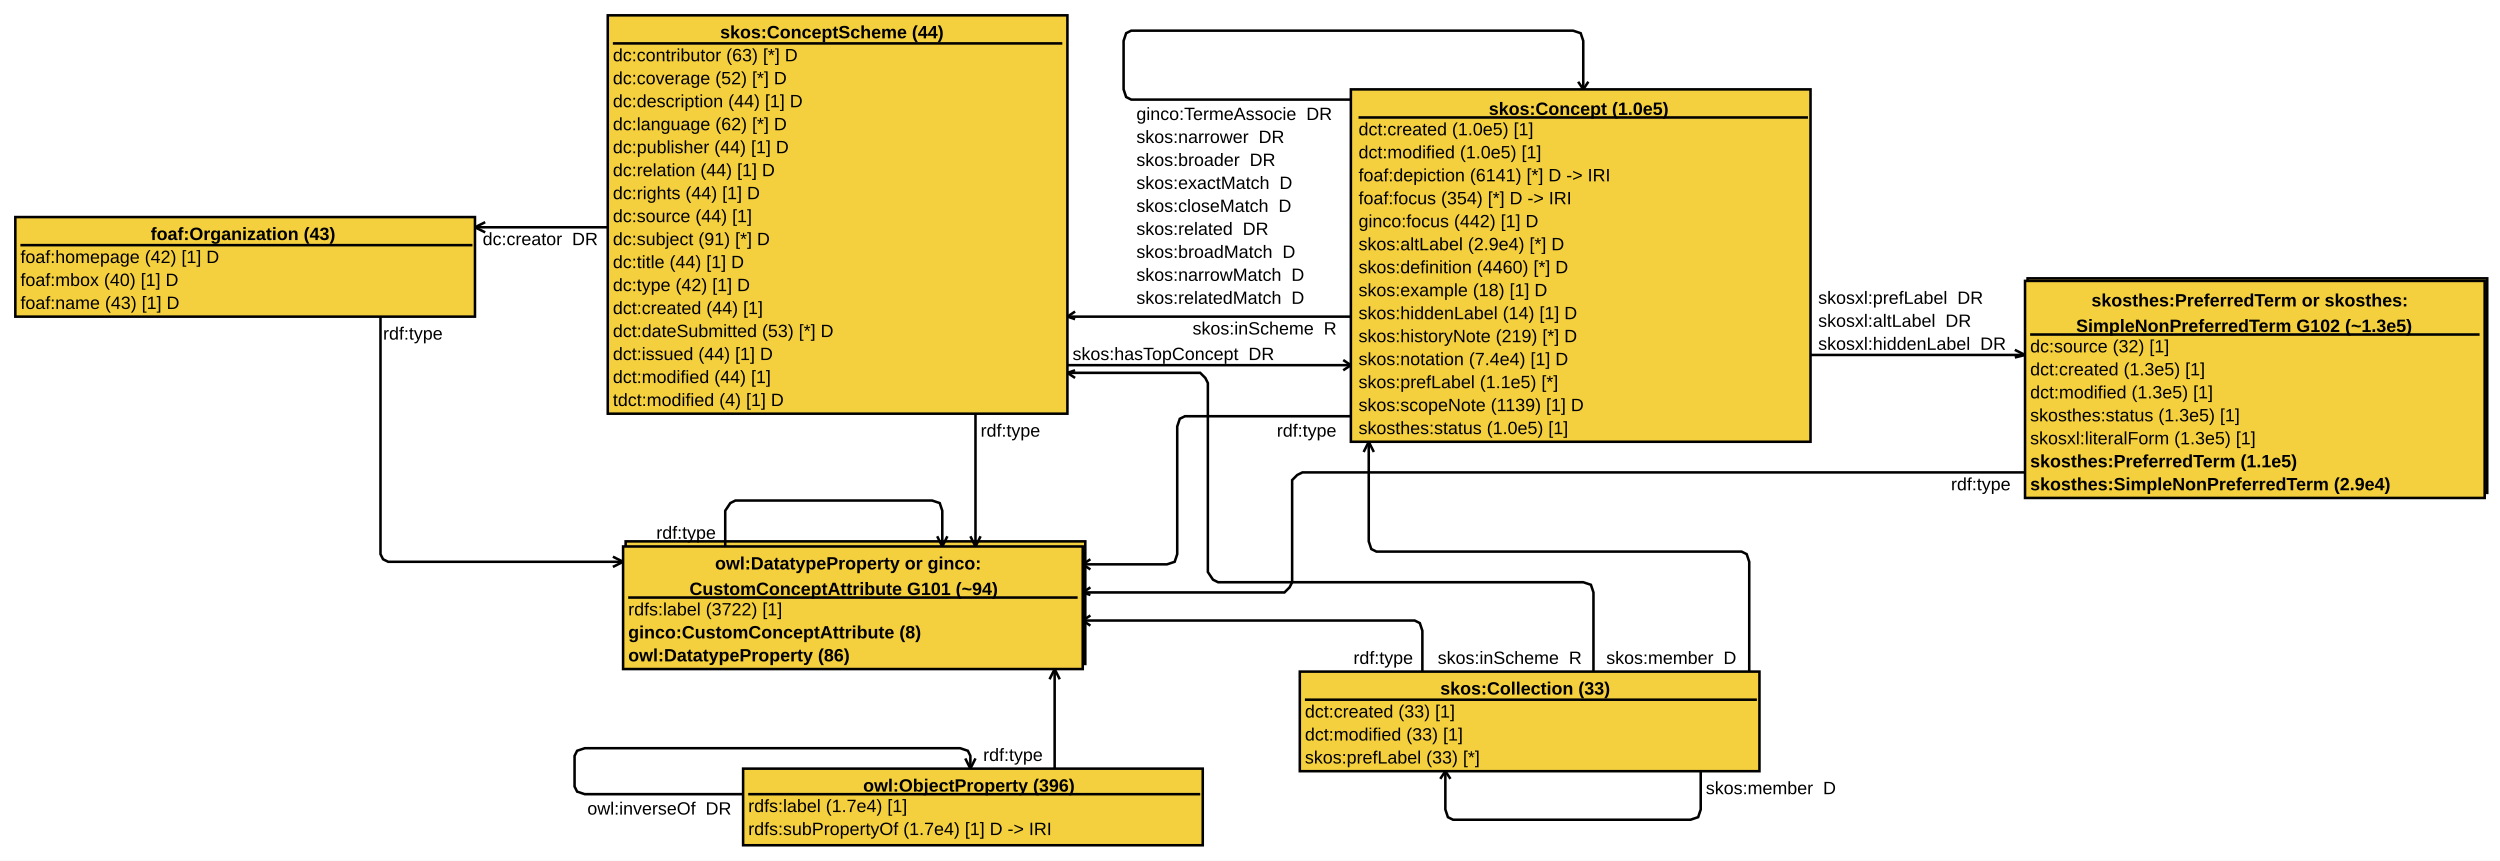
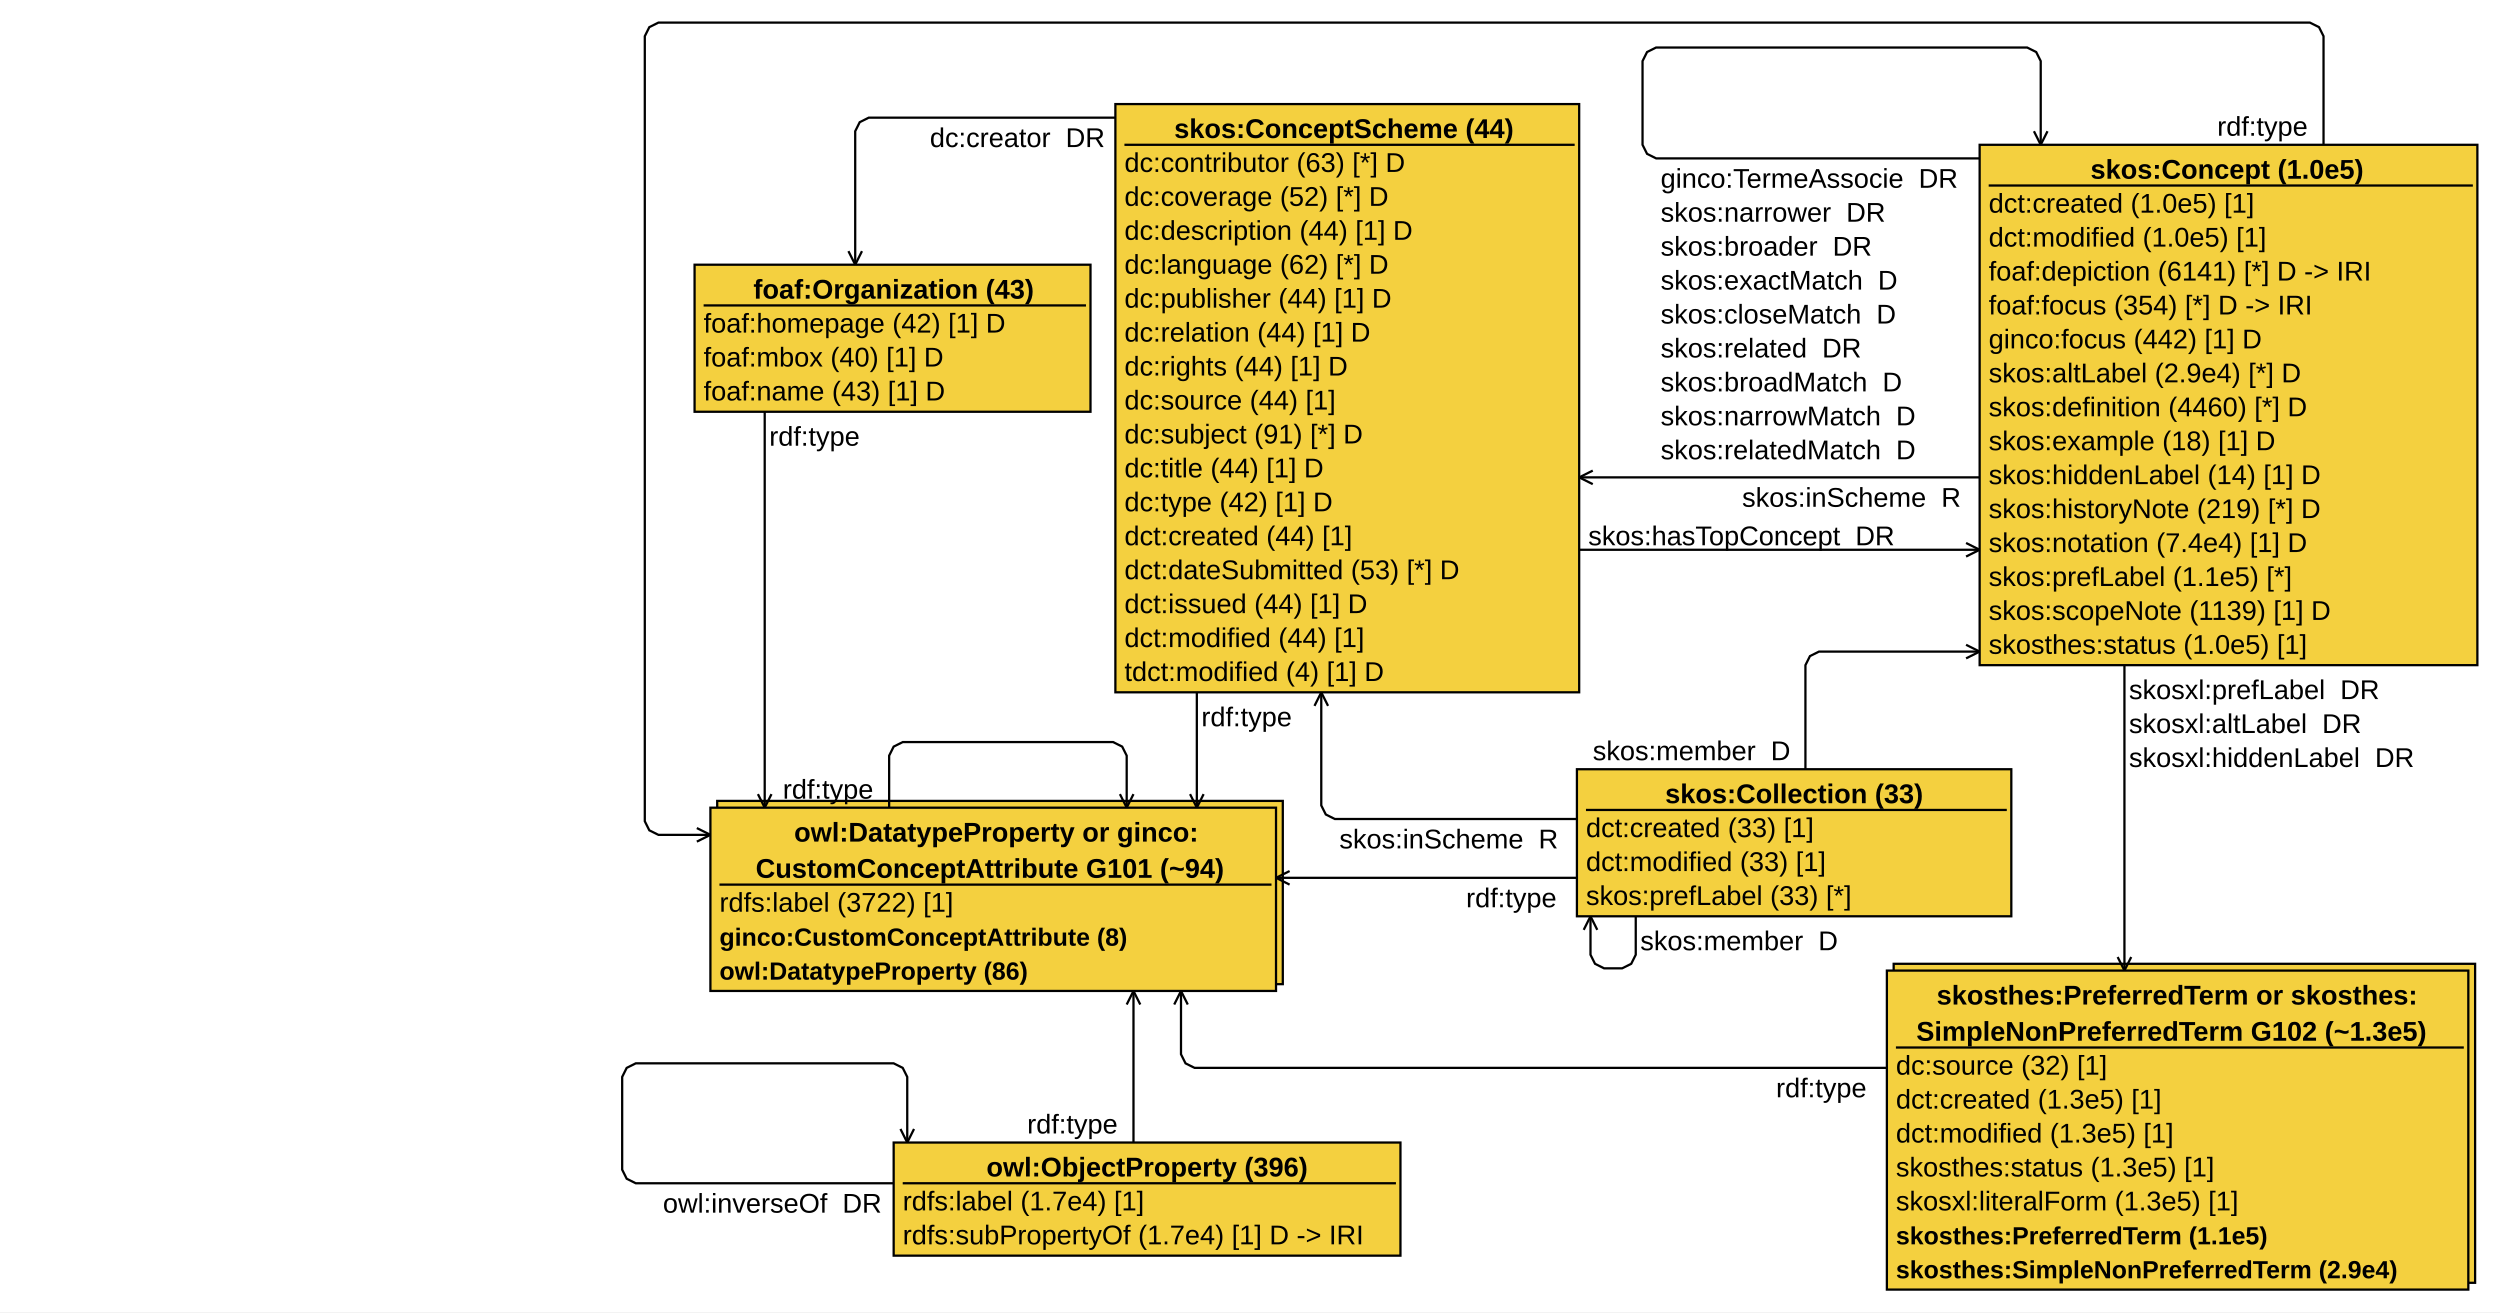
- <svg xmlns="http://www.w3.org/2000/svg" version="1.1" xml:space="preserve" width="979" height="337" viewBox="0 0 979 337">
+ <svg xmlns="http://www.w3.org/2000/svg" version="1.1" xml:space="preserve" width="1105" height="580" viewBox="0 0 1105 580">
 onmousemove="movetip(evt)" onmouseup="endmove()"&gt;
<rect x="0" y="0" width="100%" height="100%" style="fill:White;" />
  <defs>
    <linearGradient id="activ1" x1="0%" y1="0%" x2="100%" y2="0%">
      <stop offset="0%" style="stop-color:#FFFF00;stop-opacity:1" />
      <stop offset="100%" style="stop-color:#FFFFF0;stop-opacity:1" />
    </linearGradient>
  </defs>
+   <g id="2002675628">
+     <polygon points="875,64 1095,64 1095,294 875,294 " style="fill:#F4D03F; stroke-width:1;stroke:Black;" />
+     <text style="font-family:Arial;font-size:12px;kerning:0;word-spacing:-1px;fill:Black;font-weight:bold;">
+       <tspan x="924" y="79">skos:Concept (1.0e5)</tspan>
+     </text>
+     <line x1="879" y1="82" x2="1093" y2="82" style="stroke-width:1;stroke:Black;" />
+     <text style="font-family:Arial;font-size:12px;kerning:0;word-spacing:-1px;fill:Black;">
+       <tspan x="879" y="94">dct:created (1.0e5) [1] </tspan>
+       <tspan x="879" y="109">dct:modified (1.0e5) [1] </tspan>
+       <tspan x="879" y="124">foaf:depiction (6141) [*] D -&gt; IRI</tspan>
+       <tspan x="879" y="139">foaf:focus (354) [*] D -&gt; IRI</tspan>
+       <tspan x="879" y="154">ginco:focus (442) [1] D</tspan>
+       <tspan x="879" y="169">skos:altLabel (2.9e4) [*] D</tspan>
+       <tspan x="879" y="184">skos:definition (4460) [*] D</tspan>
+       <tspan x="879" y="199">skos:example (18) [1] D</tspan>
+       <tspan x="879" y="214">skos:hiddenLabel (14) [1] D</tspan>
+       <tspan x="879" y="229">skos:historyNote (219) [*] D</tspan>
+       <tspan x="879" y="244">skos:notation (7.4e4) [1] D</tspan>
+       <tspan x="879" y="259">skos:prefLabel (1.1e5) [*] </tspan>
+       <tspan x="879" y="274">skos:scopeNote (1139) [1] D</tspan>
+       <tspan x="879" y="289">skosthes:status (1.0e5) [1] </tspan>
+     </text>
+   </g>
  <g id="2002675683">
-     <polygon points="238,6 418,6 418,162 238,162 " style="fill:#F4D03F; stroke-width:1;stroke:Black;" />
-     <text style="font-family:Arial;font-size:7px;kerning:0;word-spacing:-1px;fill:Black;font-weight:bold;">
-       <tspan x="282" y="15">skos:ConceptScheme (44)</tspan>
-     </text>
-     <line x1="240" y1="17" x2="416" y2="17" style="stroke-width:1;stroke:Black;" />
-     <text style="font-family:Arial;font-size:7px;kerning:0;word-spacing:-1px;fill:Black;">
-       <tspan x="240" y="24">dc:contributor (63) [*] D</tspan>
-       <tspan x="240" y="33">dc:coverage (52) [*] D</tspan>
-       <tspan x="240" y="42">dc:description (44) [1] D</tspan>
-       <tspan x="240" y="51">dc:language (62) [*] D</tspan>
-       <tspan x="240" y="60">dc:publisher (44) [1] D</tspan>
-       <tspan x="240" y="69">dc:relation (44) [1] D</tspan>
-       <tspan x="240" y="78">dc:rights (44) [1] D</tspan>
-       <tspan x="240" y="87">dc:source (44) [1] </tspan>
-       <tspan x="240" y="96">dc:subject (91) [*] D</tspan>
-       <tspan x="240" y="105">dc:title (44) [1] D</tspan>
-       <tspan x="240" y="114">dc:type (42) [1] D</tspan>
-       <tspan x="240" y="123">dct:created (44) [1] </tspan>
-       <tspan x="240" y="132">dct:dateSubmitted (53) [*] D</tspan>
-       <tspan x="240" y="141">dct:issued (44) [1] D</tspan>
-       <tspan x="240" y="150">dct:modified (44) [1] </tspan>
-       <tspan x="240" y="159">tdct:modified (4) [1] D</tspan>
+     <polygon points="493,46 698,46 698,306 493,306 " style="fill:#F4D03F; stroke-width:1;stroke:Black;" />
+     <text style="font-family:Arial;font-size:12px;kerning:0;word-spacing:-1px;fill:Black;font-weight:bold;">
+       <tspan x="519" y="61">skos:ConceptScheme (44)</tspan>
+     </text>
+     <line x1="497" y1="64" x2="696" y2="64" style="stroke-width:1;stroke:Black;" />
+     <text style="font-family:Arial;font-size:12px;kerning:0;word-spacing:-1px;fill:Black;">
+       <tspan x="497" y="76">dc:contributor (63) [*] D</tspan>
+       <tspan x="497" y="91">dc:coverage (52) [*] D</tspan>
+       <tspan x="497" y="106">dc:description (44) [1] D</tspan>
+       <tspan x="497" y="121">dc:language (62) [*] D</tspan>
+       <tspan x="497" y="136">dc:publisher (44) [1] D</tspan>
+       <tspan x="497" y="151">dc:relation (44) [1] D</tspan>
+       <tspan x="497" y="166">dc:rights (44) [1] D</tspan>
+       <tspan x="497" y="181">dc:source (44) [1] </tspan>
+       <tspan x="497" y="196">dc:subject (91) [*] D</tspan>
+       <tspan x="497" y="211">dc:title (44) [1] D</tspan>
+       <tspan x="497" y="226">dc:type (42) [1] D</tspan>
+       <tspan x="497" y="241">dct:created (44) [1] </tspan>
+       <tspan x="497" y="256">dct:dateSubmitted (53) [*] D</tspan>
+       <tspan x="497" y="271">dct:issued (44) [1] D</tspan>
+       <tspan x="497" y="286">dct:modified (44) [1] </tspan>
+       <tspan x="497" y="301">tdct:modified (4) [1] D</tspan>
+     </text>
+   </g>
+   <g id="2002675650">
+     <polygon points="317,354 567,354 567,435 317,435 " style="fill:#F4D03F; stroke-width:1;stroke:Black;" />
+     <polygon points="314,357 564,357 564,438 314,438 " style="fill:#F4D03F; stroke-width:1;stroke:Black;" />
+     <text style="font-family:Arial;font-size:12px;kerning:0;word-spacing:-1px;fill:Black;font-weight:bold;">
+       <tspan x="351" y="372">owl:DatatypeProperty or ginco:</tspan>
+       <tspan x="334" y="388">CustomConceptAttribute G101 (~94)</tspan>
+     </text>
+     <line x1="318" y1="391" x2="562" y2="391" style="stroke-width:1;stroke:Black;" />
+     <text style="font-family:Arial;font-size:12px;kerning:0;word-spacing:-1px;fill:Black;">
+       <tspan x="318" y="403">rdfs:label (3722) [1] </tspan>
+     </text>
+     <text style="font-family:Arial;font-size:11px;kerning:0;word-spacing:-1px;fill:Black;font-weight:bold;">
+       <tspan x="318" y="418">ginco:CustomConceptAttribute (8)</tspan>
+       <tspan x="318" y="433">owl:DatatypeProperty (86)</tspan>
+     </text>
+   </g>
+   <g id="2002675672">
+     <polygon points="395,505 619,505 619,555 395,555 " style="fill:#F4D03F; stroke-width:1;stroke:Black;" />
+     <text style="font-family:Arial;font-size:12px;kerning:0;word-spacing:-1px;fill:Black;font-weight:bold;">
+       <tspan x="436" y="520">owl:ObjectProperty (396)</tspan>
+     </text>
+     <line x1="399" y1="523" x2="617" y2="523" style="stroke-width:1;stroke:Black;" />
+     <text style="font-family:Arial;font-size:12px;kerning:0;word-spacing:-1px;fill:Black;">
+       <tspan x="399" y="535">rdfs:label (1.7e4) [1] </tspan>
+       <tspan x="399" y="550">rdfs:subPropertyOf (1.7e4) [1] D -&gt; IRI</tspan>
+     </text>
+   </g>
+   <g id="2002675639">
+     <polygon points="307,117 482,117 482,182 307,182 " style="fill:#F4D03F; stroke-width:1;stroke:Black;" />
+     <text style="font-family:Arial;font-size:12px;kerning:0;word-spacing:-1px;fill:Black;font-weight:bold;">
+       <tspan x="333" y="132">foaf:Organization (43)</tspan>
+     </text>
+     <line x1="311" y1="135" x2="480" y2="135" style="stroke-width:1;stroke:Black;" />
+     <text style="font-family:Arial;font-size:12px;kerning:0;word-spacing:-1px;fill:Black;">
+       <tspan x="311" y="147">foaf:homepage (42) [1] D</tspan>
+       <tspan x="311" y="162">foaf:mbox (40) [1] D</tspan>
+       <tspan x="311" y="177">foaf:name (43) [1] D</tspan>
+     </text>
+   </g>
+   <g id="2002675661">
+     <polygon points="697,340 889,340 889,405 697,405 " style="fill:#F4D03F; stroke-width:1;stroke:Black;" />
+     <text style="font-family:Arial;font-size:12px;kerning:0;word-spacing:-1px;fill:Black;font-weight:bold;">
+       <tspan x="736" y="355">skos:Collection (33)</tspan>
+     </text>
+     <line x1="701" y1="358" x2="887" y2="358" style="stroke-width:1;stroke:Black;" />
+     <text style="font-family:Arial;font-size:12px;kerning:0;word-spacing:-1px;fill:Black;">
+       <tspan x="701" y="370">dct:created (33) [1] </tspan>
+       <tspan x="701" y="385">dct:modified (33) [1] </tspan>
+       <tspan x="701" y="400">skos:prefLabel (33) [*] </tspan>
    </text>
  </g>
  <g id="2002675694">
-     <polygon points="794,109 974,109 974,193 794,193 " style="fill:#F4D03F; stroke-width:1;stroke:Black;" />
-     <polygon points="793,110 973,110 973,195 793,195 " style="fill:#F4D03F; stroke-width:1;stroke:Black;" />
-     <text style="font-family:Arial;font-size:7px;kerning:0;word-spacing:-1px;fill:Black;font-weight:bold;">
-       <tspan x="819" y="120">skosthes:PreferredTerm or skosthes:</tspan>
-       <tspan x="813" y="130">SimpleNonPreferredTerm G102 (~1.3e5)</tspan>
-     </text>
-     <line x1="795" y1="131" x2="971" y2="131" style="stroke-width:1;stroke:Black;" />
-     <text style="font-family:Arial;font-size:7px;kerning:0;word-spacing:-1px;fill:Black;">
-       <tspan x="795" y="138">dc:source (32) [1] </tspan>
-       <tspan x="795" y="147">dct:created (1.3e5) [1] </tspan>
-       <tspan x="795" y="156">dct:modified (1.3e5) [1] </tspan>
-       <tspan x="795" y="165">skosthes:status (1.3e5) [1] </tspan>
-       <tspan x="795" y="174">skosxl:literalForm (1.3e5) [1] </tspan>
-     </text>
-     <text style="font-family:Arial;font-size:7px;kerning:0;word-spacing:-1px;fill:Black;font-weight:bold;">
-       <tspan x="795" y="183">skosthes:PreferredTerm (1.1e5)</tspan>
-       <tspan x="795" y="192">skosthes:SimpleNonPreferredTerm (2.9e4)</tspan>
-     </text>
-   </g>
-   <g id="2002675672">
-     <polygon points="291,301 471,301 471,331 291,331 " style="fill:#F4D03F; stroke-width:1;stroke:Black;" />
-     <text style="font-family:Arial;font-size:7px;kerning:0;word-spacing:-1px;fill:Black;font-weight:bold;">
-       <tspan x="338" y="310">owl:ObjectProperty (396)</tspan>
-     </text>
-     <line x1="293" y1="311" x2="470" y2="311" style="stroke-width:1;stroke:Black;" />
-     <text style="font-family:Arial;font-size:7px;kerning:0;word-spacing:-1px;fill:Black;">
-       <tspan x="293" y="318">rdfs:label (1.7e4) [1] </tspan>
-       <tspan x="293" y="327">rdfs:subPropertyOf (1.7e4) [1] D -&gt; IRI</tspan>
-     </text>
-   </g>
-   <g id="2002675650">
-     <polygon points="245,212 425,212 425,260 245,260 " style="fill:#F4D03F; stroke-width:1;stroke:Black;" />
-     <polygon points="244,214 424,214 424,262 244,262 " style="fill:#F4D03F; stroke-width:1;stroke:Black;" />
-     <text style="font-family:Arial;font-size:7px;kerning:0;word-spacing:-1px;fill:Black;font-weight:bold;">
-       <tspan x="280" y="223">owl:DatatypeProperty or ginco:</tspan>
-       <tspan x="270" y="233">CustomConceptAttribute G101 (~94)</tspan>
-     </text>
-     <line x1="246" y1="234" x2="422" y2="234" style="stroke-width:1;stroke:Black;" />
-     <text style="font-family:Arial;font-size:7px;kerning:0;word-spacing:-1px;fill:Black;">
-       <tspan x="246" y="241">rdfs:label (3722) [1] </tspan>
-     </text>
-     <text style="font-family:Arial;font-size:7px;kerning:0;word-spacing:-1px;fill:Black;font-weight:bold;">
-       <tspan x="246" y="250">ginco:CustomConceptAttribute (8)</tspan>
-       <tspan x="246" y="259">owl:DatatypeProperty (86)</tspan>
-     </text>
-   </g>
-   <g id="2002675639">
-     <polygon points="6,85 186,85 186,124 6,124 " style="fill:#F4D03F; stroke-width:1;stroke:Black;" />
-     <text style="font-family:Arial;font-size:7px;kerning:0;word-spacing:-1px;fill:Black;font-weight:bold;">
-       <tspan x="59" y="94">foaf:Organization (43)</tspan>
-     </text>
-     <line x1="8" y1="96" x2="185" y2="96" style="stroke-width:1;stroke:Black;" />
-     <text style="font-family:Arial;font-size:7px;kerning:0;word-spacing:-1px;fill:Black;">
-       <tspan x="8" y="103">foaf:homepage (42) [1] D</tspan>
-       <tspan x="8" y="112">foaf:mbox (40) [1] D</tspan>
-       <tspan x="8" y="121">foaf:name (43) [1] D</tspan>
-     </text>
-   </g>
-   <g id="2002675661">
-     <polygon points="509,263 689,263 689,302 509,302 " style="fill:#F4D03F; stroke-width:1;stroke:Black;" />
-     <text style="font-family:Arial;font-size:7px;kerning:0;word-spacing:-1px;fill:Black;font-weight:bold;">
-       <tspan x="564" y="272">skos:Collection (33)</tspan>
-     </text>
-     <line x1="511" y1="274" x2="688" y2="274" style="stroke-width:1;stroke:Black;" />
-     <text style="font-family:Arial;font-size:7px;kerning:0;word-spacing:-1px;fill:Black;">
-       <tspan x="511" y="281">dct:created (33) [1] </tspan>
-       <tspan x="511" y="290">dct:modified (33) [1] </tspan>
-       <tspan x="511" y="299">skos:prefLabel (33) [*] </tspan>
-     </text>
-   </g>
-   <g id="2002675628">
-     <polygon points="529,35 709,35 709,173 529,173 " style="fill:#F4D03F; stroke-width:1;stroke:Black;" />
-     <text style="font-family:Arial;font-size:7px;kerning:0;word-spacing:-1px;fill:Black;font-weight:bold;">
-       <tspan x="583" y="45">skos:Concept (1.0e5)</tspan>
-     </text>
-     <line x1="532" y1="46" x2="708" y2="46" style="stroke-width:1;stroke:Black;" />
-     <text style="font-family:Arial;font-size:7px;kerning:0;word-spacing:-1px;fill:Black;">
-       <tspan x="532" y="53">dct:created (1.0e5) [1] </tspan>
-       <tspan x="532" y="62">dct:modified (1.0e5) [1] </tspan>
-       <tspan x="532" y="71">foaf:depiction (6141) [*] D -&gt; IRI</tspan>
-       <tspan x="532" y="80">foaf:focus (354) [*] D -&gt; IRI</tspan>
-       <tspan x="532" y="89">ginco:focus (442) [1] D</tspan>
-       <tspan x="532" y="98">skos:altLabel (2.9e4) [*] D</tspan>
-       <tspan x="532" y="107">skos:definition (4460) [*] D</tspan>
-       <tspan x="532" y="116">skos:example (18) [1] D</tspan>
-       <tspan x="532" y="125">skos:hiddenLabel (14) [1] D</tspan>
-       <tspan x="532" y="134">skos:historyNote (219) [*] D</tspan>
-       <tspan x="532" y="143">skos:notation (7.4e4) [1] D</tspan>
-       <tspan x="532" y="152">skos:prefLabel (1.1e5) [*] </tspan>
-       <tspan x="532" y="161">skos:scopeNote (1139) [1] D</tspan>
-       <tspan x="532" y="170">skosthes:status (1.0e5) [1] </tspan>
+     <polygon points="837,426 1094,426 1094,567 837,567 " style="fill:#F4D03F; stroke-width:1;stroke:Black;" />
+     <polygon points="834,429 1091,429 1091,570 834,570 " style="fill:#F4D03F; stroke-width:1;stroke:Black;" />
+     <text style="font-family:Arial;font-size:12px;kerning:0;word-spacing:-1px;fill:Black;font-weight:bold;">
+       <tspan x="856" y="444">skosthes:PreferredTerm or skosthes:</tspan>
+       <tspan x="847" y="460">SimpleNonPreferredTerm G102 (~1.3e5)</tspan>
+     </text>
+     <line x1="838" y1="463" x2="1089" y2="463" style="stroke-width:1;stroke:Black;" />
+     <text style="font-family:Arial;font-size:12px;kerning:0;word-spacing:-1px;fill:Black;">
+       <tspan x="838" y="475">dc:source (32) [1] </tspan>
+       <tspan x="838" y="490">dct:created (1.3e5) [1] </tspan>
+       <tspan x="838" y="505">dct:modified (1.3e5) [1] </tspan>
+       <tspan x="838" y="520">skosthes:status (1.3e5) [1] </tspan>
+       <tspan x="838" y="535">skosxl:literalForm (1.3e5) [1] </tspan>
+     </text>
+     <text style="font-family:Arial;font-size:11px;kerning:0;word-spacing:-1px;fill:Black;font-weight:bold;">
+       <tspan x="838" y="550">skosthes:PreferredTerm (1.1e5)</tspan>
+       <tspan x="838" y="565">skosthes:SimpleNonPreferredTerm (2.9e4)</tspan>
    </text>
  </g>
  <g id="2002675553">
-     <path d="M557,263 L557,247 556,244 554,243 424,243 " style="fill:none;stroke-width:1;stroke:Black;" />
-     <line x1="427" y1="241" x2="424" y2="243" style="stroke-width:1;stroke:Black;" />
-     <line x1="427" y1="245" x2="424" y2="243" style="stroke-width:1;stroke:Black;" />
-     <text style="font-family:Arial;font-size:7px;kerning:0;word-spacing:-1px;fill:Black;">
-       <tspan x="530" y="260">rdf:type  </tspan>
+     <path d="M697,388 L564,388 " style="fill:none;stroke-width:1;stroke:Black;" />
+     <line x1="570" y1="385" x2="564" y2="388" style="stroke-width:1;stroke:Black;" />
+     <line x1="570" y1="391" x2="564" y2="388" style="stroke-width:1;stroke:Black;" />
+     <text style="font-family:Arial;font-size:12px;kerning:0;word-spacing:-1px;fill:Black;">
+       <tspan x="648" y="401">rdf:type  </tspan>
+     </text>
+   </g>
+   <g id="2002675578">
+     <path d="M698,243 L875,243 " style="fill:none;stroke-width:1;stroke:Black;" />
+     <line x1="869" y1="240" x2="875" y2="243" style="stroke-width:1;stroke:Black;" />
+     <line x1="869" y1="246" x2="875" y2="243" style="stroke-width:1;stroke:Black;" />
+     <text style="font-family:Arial;font-size:12px;kerning:0;word-spacing:-1px;fill:Black;">
+       <tspan x="702" y="241">skos:hasTopConcept  DR</tspan>
+     </text>
+   </g>
+   <g id="2002675593">
+     <path d="M875,211 L698,211 " style="fill:none;stroke-width:1;stroke:Black;" />
+     <line x1="704" y1="208" x2="698" y2="211" style="stroke-width:1;stroke:Black;" />
+     <line x1="704" y1="214" x2="698" y2="211" style="stroke-width:1;stroke:Black;" />
+     <text style="font-family:Arial;font-size:12px;kerning:0;word-spacing:-1px;fill:Black;">
+       <tspan x="770" y="224">skos:inScheme  R</tspan>
+     </text>
+   </g>
+   <g id="2002675623">
+     <path d="M393,357 L393,334 395,330 399,328 492,328 496,330 498,334 498,357 " style="fill:none;stroke-width:1;stroke:Black;" />
+     <line x1="495" y1="351" x2="498" y2="357" style="stroke-width:1;stroke:Black;" />
+     <line x1="501" y1="351" x2="498" y2="357" style="stroke-width:1;stroke:Black;" />
+     <text style="font-family:Arial;font-size:12px;kerning:0;word-spacing:-1px;fill:Black;">
+       <tspan x="346" y="353">rdf:type  </tspan>
+     </text>
+   </g>
+   <g id="2002675558">
+     <path d="M338,182 L338,357 " style="fill:none;stroke-width:1;stroke:Black;" />
+     <line x1="335" y1="351" x2="338" y2="357" style="stroke-width:1;stroke:Black;" />
+     <line x1="341" y1="351" x2="338" y2="357" style="stroke-width:1;stroke:Black;" />
+     <text style="font-family:Arial;font-size:12px;kerning:0;word-spacing:-1px;fill:Black;">
+       <tspan x="340" y="197">rdf:type  </tspan>
+     </text>
+   </g>
+   <g id="2002675583">
+     <path d="M529,306 L529,357 " style="fill:none;stroke-width:1;stroke:Black;" />
+     <line x1="526" y1="351" x2="529" y2="357" style="stroke-width:1;stroke:Black;" />
+     <line x1="532" y1="351" x2="529" y2="357" style="stroke-width:1;stroke:Black;" />
+     <text style="font-family:Arial;font-size:12px;kerning:0;word-spacing:-1px;fill:Black;">
+       <tspan x="531" y="321">rdf:type  </tspan>
+     </text>
+   </g>
+   <g id="2002675573">
+     <path d="M834,472 L528,472 524,470 522,466 522,438 " style="fill:none;stroke-width:1;stroke:Black;" />
+     <line x1="519" y1="444" x2="522" y2="438" style="stroke-width:1;stroke:Black;" />
+     <line x1="525" y1="444" x2="522" y2="438" style="stroke-width:1;stroke:Black;" />
+     <text style="font-family:Arial;font-size:12px;kerning:0;word-spacing:-1px;fill:Black;">
+       <tspan x="785" y="485">rdf:type  </tspan>
+     </text>
+   </g>
+   <g id="2002675618">
+     <path d="M875,70 L732,70 728,68 726,64 726,27 728,23 732,21 896,21 900,23 902,27 902,64 " style="fill:none;stroke-width:1;stroke:Black;" />
+     <line x1="899" y1="58" x2="902" y2="64" style="stroke-width:1;stroke:Black;" />
+     <line x1="905" y1="58" x2="902" y2="64" style="stroke-width:1;stroke:Black;" />
+     <text style="font-family:Arial;font-size:12px;kerning:0;word-spacing:-1px;fill:Black;">
+       <tspan x="734" y="83">ginco:TermeAssocie  DR</tspan>
+       <tspan x="734" y="98">skos:narrower  DR</tspan>
+       <tspan x="734" y="113">skos:broader  DR</tspan>
+       <tspan x="734" y="128">skos:exactMatch  D</tspan>
+       <tspan x="734" y="143">skos:closeMatch  D</tspan>
+       <tspan x="734" y="158">skos:related  DR</tspan>
+       <tspan x="734" y="173">skos:broadMatch  D</tspan>
+       <tspan x="734" y="188">skos:narrowMatch  D</tspan>
+       <tspan x="734" y="203">skos:relatedMatch  D</tspan>
+     </text>
+   </g>
+   <g id="2002675613">
+     <path d="M493,52 L384,52 380,54 378,58 378,117 " style="fill:none;stroke-width:1;stroke:Black;" />
+     <line x1="375" y1="111" x2="378" y2="117" style="stroke-width:1;stroke:Black;" />
+     <line x1="381" y1="111" x2="378" y2="117" style="stroke-width:1;stroke:Black;" />
+     <text style="font-family:Arial;font-size:12px;kerning:0;word-spacing:-1px;fill:Black;">
+       <tspan x="411" y="65">dc:creator  DR</tspan>
+     </text>
+   </g>
+   <g id="2002675603">
+     <path d="M798,340 L798,294 800,290 804,288 875,288 " style="fill:none;stroke-width:1;stroke:Black;" />
+     <line x1="869" y1="285" x2="875" y2="288" style="stroke-width:1;stroke:Black;" />
+     <line x1="869" y1="291" x2="875" y2="288" style="stroke-width:1;stroke:Black;" />
+     <text style="font-family:Arial;font-size:12px;kerning:0;word-spacing:-1px;fill:Black;">
+       <tspan x="704" y="336">skos:member  D</tspan>
+     </text>
+   </g>
+   <g id="2002675548">
+     <path d="M723,405 L723,422 721,426 717,428 709,428 705,426 703,422 703,405 " style="fill:none;stroke-width:1;stroke:Black;" />
+     <line x1="700" y1="411" x2="703" y2="405" style="stroke-width:1;stroke:Black;" />
+     <line x1="706" y1="411" x2="703" y2="405" style="stroke-width:1;stroke:Black;" />
+     <text style="font-family:Arial;font-size:12px;kerning:0;word-spacing:-1px;fill:Black;">
+       <tspan x="725" y="420">skos:member  D</tspan>
+     </text>
+   </g>
+   <g id="2002675568">
+     <path d="M501,505 L501,438 " style="fill:none;stroke-width:1;stroke:Black;" />
+     <line x1="498" y1="444" x2="501" y2="438" style="stroke-width:1;stroke:Black;" />
+     <line x1="504" y1="444" x2="501" y2="438" style="stroke-width:1;stroke:Black;" />
+     <text style="font-family:Arial;font-size:12px;kerning:0;word-spacing:-1px;fill:Black;">
+       <tspan x="454" y="501">rdf:type  </tspan>
    </text>
  </g>
  <g id="2002675563">
-     <path d="M624,263 L624,232 623,229 620,228 477,228 475,227 473,224 473,150 472,148 470,146 418,146 " style="fill:none;stroke-width:1;stroke:Black;" />
-     <line x1="421" y1="145" x2="418" y2="146" style="stroke-width:1;stroke:Black;" />
-     <line x1="421" y1="148" x2="418" y2="146" style="stroke-width:1;stroke:Black;" />
-     <text style="font-family:Arial;font-size:7px;kerning:0;word-spacing:-1px;fill:Black;">
-       <tspan x="563" y="260">skos:inScheme  R</tspan>
-     </text>
-   </g>
-   <g id="2002675578">
-     <path d="M418,143 L529,143 " style="fill:none;stroke-width:1;stroke:Black;" />
-     <line x1="526" y1="141" x2="529" y2="143" style="stroke-width:1;stroke:Black;" />
-     <line x1="526" y1="145" x2="529" y2="143" style="stroke-width:1;stroke:Black;" />
-     <text style="font-family:Arial;font-size:7px;kerning:0;word-spacing:-1px;fill:Black;">
-       <tspan x="420" y="141">skos:hasTopConcept  DR</tspan>
-     </text>
-   </g>
-   <g id="2002675593">
-     <path d="M529,124 L418,124 " style="fill:none;stroke-width:1;stroke:Black;" />
-     <line x1="421" y1="122" x2="418" y2="124" style="stroke-width:1;stroke:Black;" />
-     <line x1="421" y1="125" x2="418" y2="124" style="stroke-width:1;stroke:Black;" />
-     <text style="font-family:Arial;font-size:7px;kerning:0;word-spacing:-1px;fill:Black;">
-       <tspan x="467" y="131">skos:inScheme  R</tspan>
+     <path d="M697,362 L590,362 586,360 584,356 584,306 " style="fill:none;stroke-width:1;stroke:Black;" />
+     <line x1="581" y1="312" x2="584" y2="306" style="stroke-width:1;stroke:Black;" />
+     <line x1="587" y1="312" x2="584" y2="306" style="stroke-width:1;stroke:Black;" />
+     <text style="font-family:Arial;font-size:12px;kerning:0;word-spacing:-1px;fill:Black;">
+       <tspan x="592" y="375">skos:inScheme  R</tspan>
+     </text>
+   </g>
+   <g id="2002675608">
+     <path d="M939,294 L939,429 " style="fill:none;stroke-width:1;stroke:Black;" />
+     <line x1="936" y1="423" x2="939" y2="429" style="stroke-width:1;stroke:Black;" />
+     <line x1="942" y1="423" x2="939" y2="429" style="stroke-width:1;stroke:Black;" />
+     <text style="font-family:Arial;font-size:12px;kerning:0;word-spacing:-1px;fill:Black;">
+       <tspan x="941" y="309">skosxl:prefLabel  DR</tspan>
+       <tspan x="941" y="324">skosxl:altLabel  DR</tspan>
+       <tspan x="941" y="339">skosxl:hiddenLabel  DR</tspan>
    </text>
  </g>
  <g id="2002675598">
-     <path d="M291,311 L229,311 226,310 225,308 225,296 226,294 229,293 376,293 379,294 380,296 380,301 " style="fill:none;stroke-width:1;stroke:Black;" />
-     <line x1="378" y1="297" x2="380" y2="301" style="stroke-width:1;stroke:Black;" />
-     <line x1="382" y1="297" x2="380" y2="301" style="stroke-width:1;stroke:Black;" />
-     <text style="font-family:Arial;font-size:7px;kerning:0;word-spacing:-1px;fill:Black;">
-       <tspan x="230" y="319">owl:inverseOf  DR</tspan>
-     </text>
-   </g>
-   <g id="2002675603">
-     <path d="M685,263 L685,220 684,217 682,216 539,216 537,215 536,212 536,173 " style="fill:none;stroke-width:1;stroke:Black;" />
-     <line x1="534" y1="177" x2="536" y2="173" style="stroke-width:1;stroke:Black;" />
-     <line x1="538" y1="177" x2="536" y2="173" style="stroke-width:1;stroke:Black;" />
-     <text style="font-family:Arial;font-size:7px;kerning:0;word-spacing:-1px;fill:Black;">
-       <tspan x="629" y="260">skos:member  D</tspan>
-     </text>
-   </g>
-   <g id="2002675608">
-     <path d="M709,139 L793,139 " style="fill:none;stroke-width:1;stroke:Black;" />
-     <line x1="789" y1="137" x2="793" y2="139" style="stroke-width:1;stroke:Black;" />
-     <line x1="789" y1="140" x2="793" y2="139" style="stroke-width:1;stroke:Black;" />
-     <text style="font-family:Arial;font-size:7px;kerning:0;word-spacing:-1px;fill:Black;">
-       <tspan x="712" y="119">skosxl:prefLabel  DR</tspan>
-       <tspan x="712" y="128">skosxl:altLabel  DR</tspan>
-       <tspan x="712" y="137">skosxl:hiddenLabel  DR</tspan>
-     </text>
-   </g>
-   <g id="2002675613">
-     <path d="M238,89 L186,89 " style="fill:none;stroke-width:1;stroke:Black;" />
-     <line x1="190" y1="87" x2="186" y2="89" style="stroke-width:1;stroke:Black;" />
-     <line x1="190" y1="91" x2="186" y2="89" style="stroke-width:1;stroke:Black;" />
-     <text style="font-family:Arial;font-size:7px;kerning:0;word-spacing:-1px;fill:Black;">
-       <tspan x="189" y="96">dc:creator  DR</tspan>
-     </text>
-   </g>
-   <g id="2002675568">
-     <path d="M413,301 L413,262 " style="fill:none;stroke-width:1;stroke:Black;" />
-     <line x1="411" y1="266" x2="413" y2="262" style="stroke-width:1;stroke:Black;" />
-     <line x1="415" y1="266" x2="413" y2="262" style="stroke-width:1;stroke:Black;" />
-     <text style="font-family:Arial;font-size:7px;kerning:0;word-spacing:-1px;fill:Black;">
-       <tspan x="385" y="298">rdf:type  </tspan>
-     </text>
-   </g>
-   <g id="2002675623">
-     <path d="M284,214 L284,200 286,197 288,196 365,196 368,197 369,200 369,214 " style="fill:none;stroke-width:1;stroke:Black;" />
-     <line x1="367" y1="210" x2="369" y2="214" style="stroke-width:1;stroke:Black;" />
-     <line x1="371" y1="210" x2="369" y2="214" style="stroke-width:1;stroke:Black;" />
-     <text style="font-family:Arial;font-size:7px;kerning:0;word-spacing:-1px;fill:Black;">
-       <tspan x="257" y="211">rdf:type  </tspan>
-     </text>
-   </g>
-   <g id="2002675558">
-     <path d="M149,124 L149,217 150,219 152,220 244,220 " style="fill:none;stroke-width:1;stroke:Black;" />
-     <line x1="240" y1="218" x2="244" y2="220" style="stroke-width:1;stroke:Black;" />
-     <line x1="240" y1="222" x2="244" y2="220" style="stroke-width:1;stroke:Black;" />
-     <text style="font-family:Arial;font-size:7px;kerning:0;word-spacing:-1px;fill:Black;">
-       <tspan x="150" y="133">rdf:type  </tspan>
-     </text>
-   </g>
-   <g id="2002675548">
-     <path d="M666,302 L666,317 665,320 662,321 569,321 567,320 566,317 566,302 " style="fill:none;stroke-width:1;stroke:Black;" />
-     <line x1="564" y1="305" x2="566" y2="302" style="stroke-width:1;stroke:Black;" />
-     <line x1="568" y1="305" x2="566" y2="302" style="stroke-width:1;stroke:Black;" />
-     <text style="font-family:Arial;font-size:7px;kerning:0;word-spacing:-1px;fill:Black;">
-       <tspan x="668" y="311">skos:member  D</tspan>
-     </text>
-   </g>
-   <g id="2002675618">
-     <path d="M529,39 L443,39 441,38 440,35 440,16 441,13 443,12 616,12 619,13 620,16 620,35 " style="fill:none;stroke-width:1;stroke:Black;" />
-     <line x1="618" y1="32" x2="620" y2="35" style="stroke-width:1;stroke:Black;" />
-     <line x1="622" y1="32" x2="620" y2="35" style="stroke-width:1;stroke:Black;" />
-     <text style="font-family:Arial;font-size:7px;kerning:0;word-spacing:-1px;fill:Black;">
-       <tspan x="445" y="47">ginco:TermeAssocie  DR</tspan>
-       <tspan x="445" y="56">skos:narrower  DR</tspan>
-       <tspan x="445" y="65">skos:broader  DR</tspan>
-       <tspan x="445" y="74">skos:exactMatch  D</tspan>
-       <tspan x="445" y="83">skos:closeMatch  D</tspan>
-       <tspan x="445" y="92">skos:related  DR</tspan>
-       <tspan x="445" y="101">skos:broadMatch  D</tspan>
-       <tspan x="445" y="110">skos:narrowMatch  D</tspan>
-       <tspan x="445" y="119">skos:relatedMatch  D</tspan>
-     </text>
-   </g>
-   <g id="2002675583">
-     <path d="M382,162 L382,214 " style="fill:none;stroke-width:1;stroke:Black;" />
-     <line x1="380" y1="210" x2="382" y2="214" style="stroke-width:1;stroke:Black;" />
-     <line x1="384" y1="210" x2="382" y2="214" style="stroke-width:1;stroke:Black;" />
-     <text style="font-family:Arial;font-size:7px;kerning:0;word-spacing:-1px;fill:Black;">
-       <tspan x="384" y="171">rdf:type  </tspan>
+     <path d="M395,523 L281,523 277,521 275,517 275,476 277,472 281,470 395,470 399,472 401,476 401,505 " style="fill:none;stroke-width:1;stroke:Black;" />
+     <line x1="398" y1="499" x2="401" y2="505" style="stroke-width:1;stroke:Black;" />
+     <line x1="404" y1="499" x2="401" y2="505" style="stroke-width:1;stroke:Black;" />
+     <text style="font-family:Arial;font-size:12px;kerning:0;word-spacing:-1px;fill:Black;">
+       <tspan x="293" y="536">owl:inverseOf  DR</tspan>
    </text>
  </g>
  <g id="2002675588">
-     <path d="M529,163 L464,163 462,164 461,167 461,217 460,220 457,221 424,221 " style="fill:none;stroke-width:1;stroke:Black;" />
-     <line x1="427" y1="219" x2="424" y2="221" style="stroke-width:1;stroke:Black;" />
-     <line x1="427" y1="223" x2="424" y2="221" style="stroke-width:1;stroke:Black;" />
-     <text style="font-family:Arial;font-size:7px;kerning:0;word-spacing:-1px;fill:Black;">
-       <tspan x="500" y="171">rdf:type  </tspan>
-     </text>
-   </g>
-   <g id="2002675573">
-     <path d="M793,185 L510,185 508,186 506,188 506,228 505,230 503,232 424,232 " style="fill:none;stroke-width:1;stroke:Black;" />
-     <line x1="427" y1="230" x2="424" y2="232" style="stroke-width:1;stroke:Black;" />
-     <line x1="427" y1="233" x2="424" y2="232" style="stroke-width:1;stroke:Black;" />
-     <text style="font-family:Arial;font-size:7px;kerning:0;word-spacing:-1px;fill:Black;">
-       <tspan x="764" y="192">rdf:type  </tspan>
+     <path d="M1027,64 L1027,16 1025,12 1021,10 291,10 287,12 285,16 285,363 287,367 291,369 314,369 " style="fill:none;stroke-width:1;stroke:Black;" />
+     <line x1="308" y1="366" x2="314" y2="369" style="stroke-width:1;stroke:Black;" />
+     <line x1="308" y1="372" x2="314" y2="369" style="stroke-width:1;stroke:Black;" />
+     <text style="font-family:Arial;font-size:12px;kerning:0;word-spacing:-1px;fill:Black;">
+       <tspan x="980" y="60">rdf:type  </tspan>
    </text>
  </g>
</svg>
